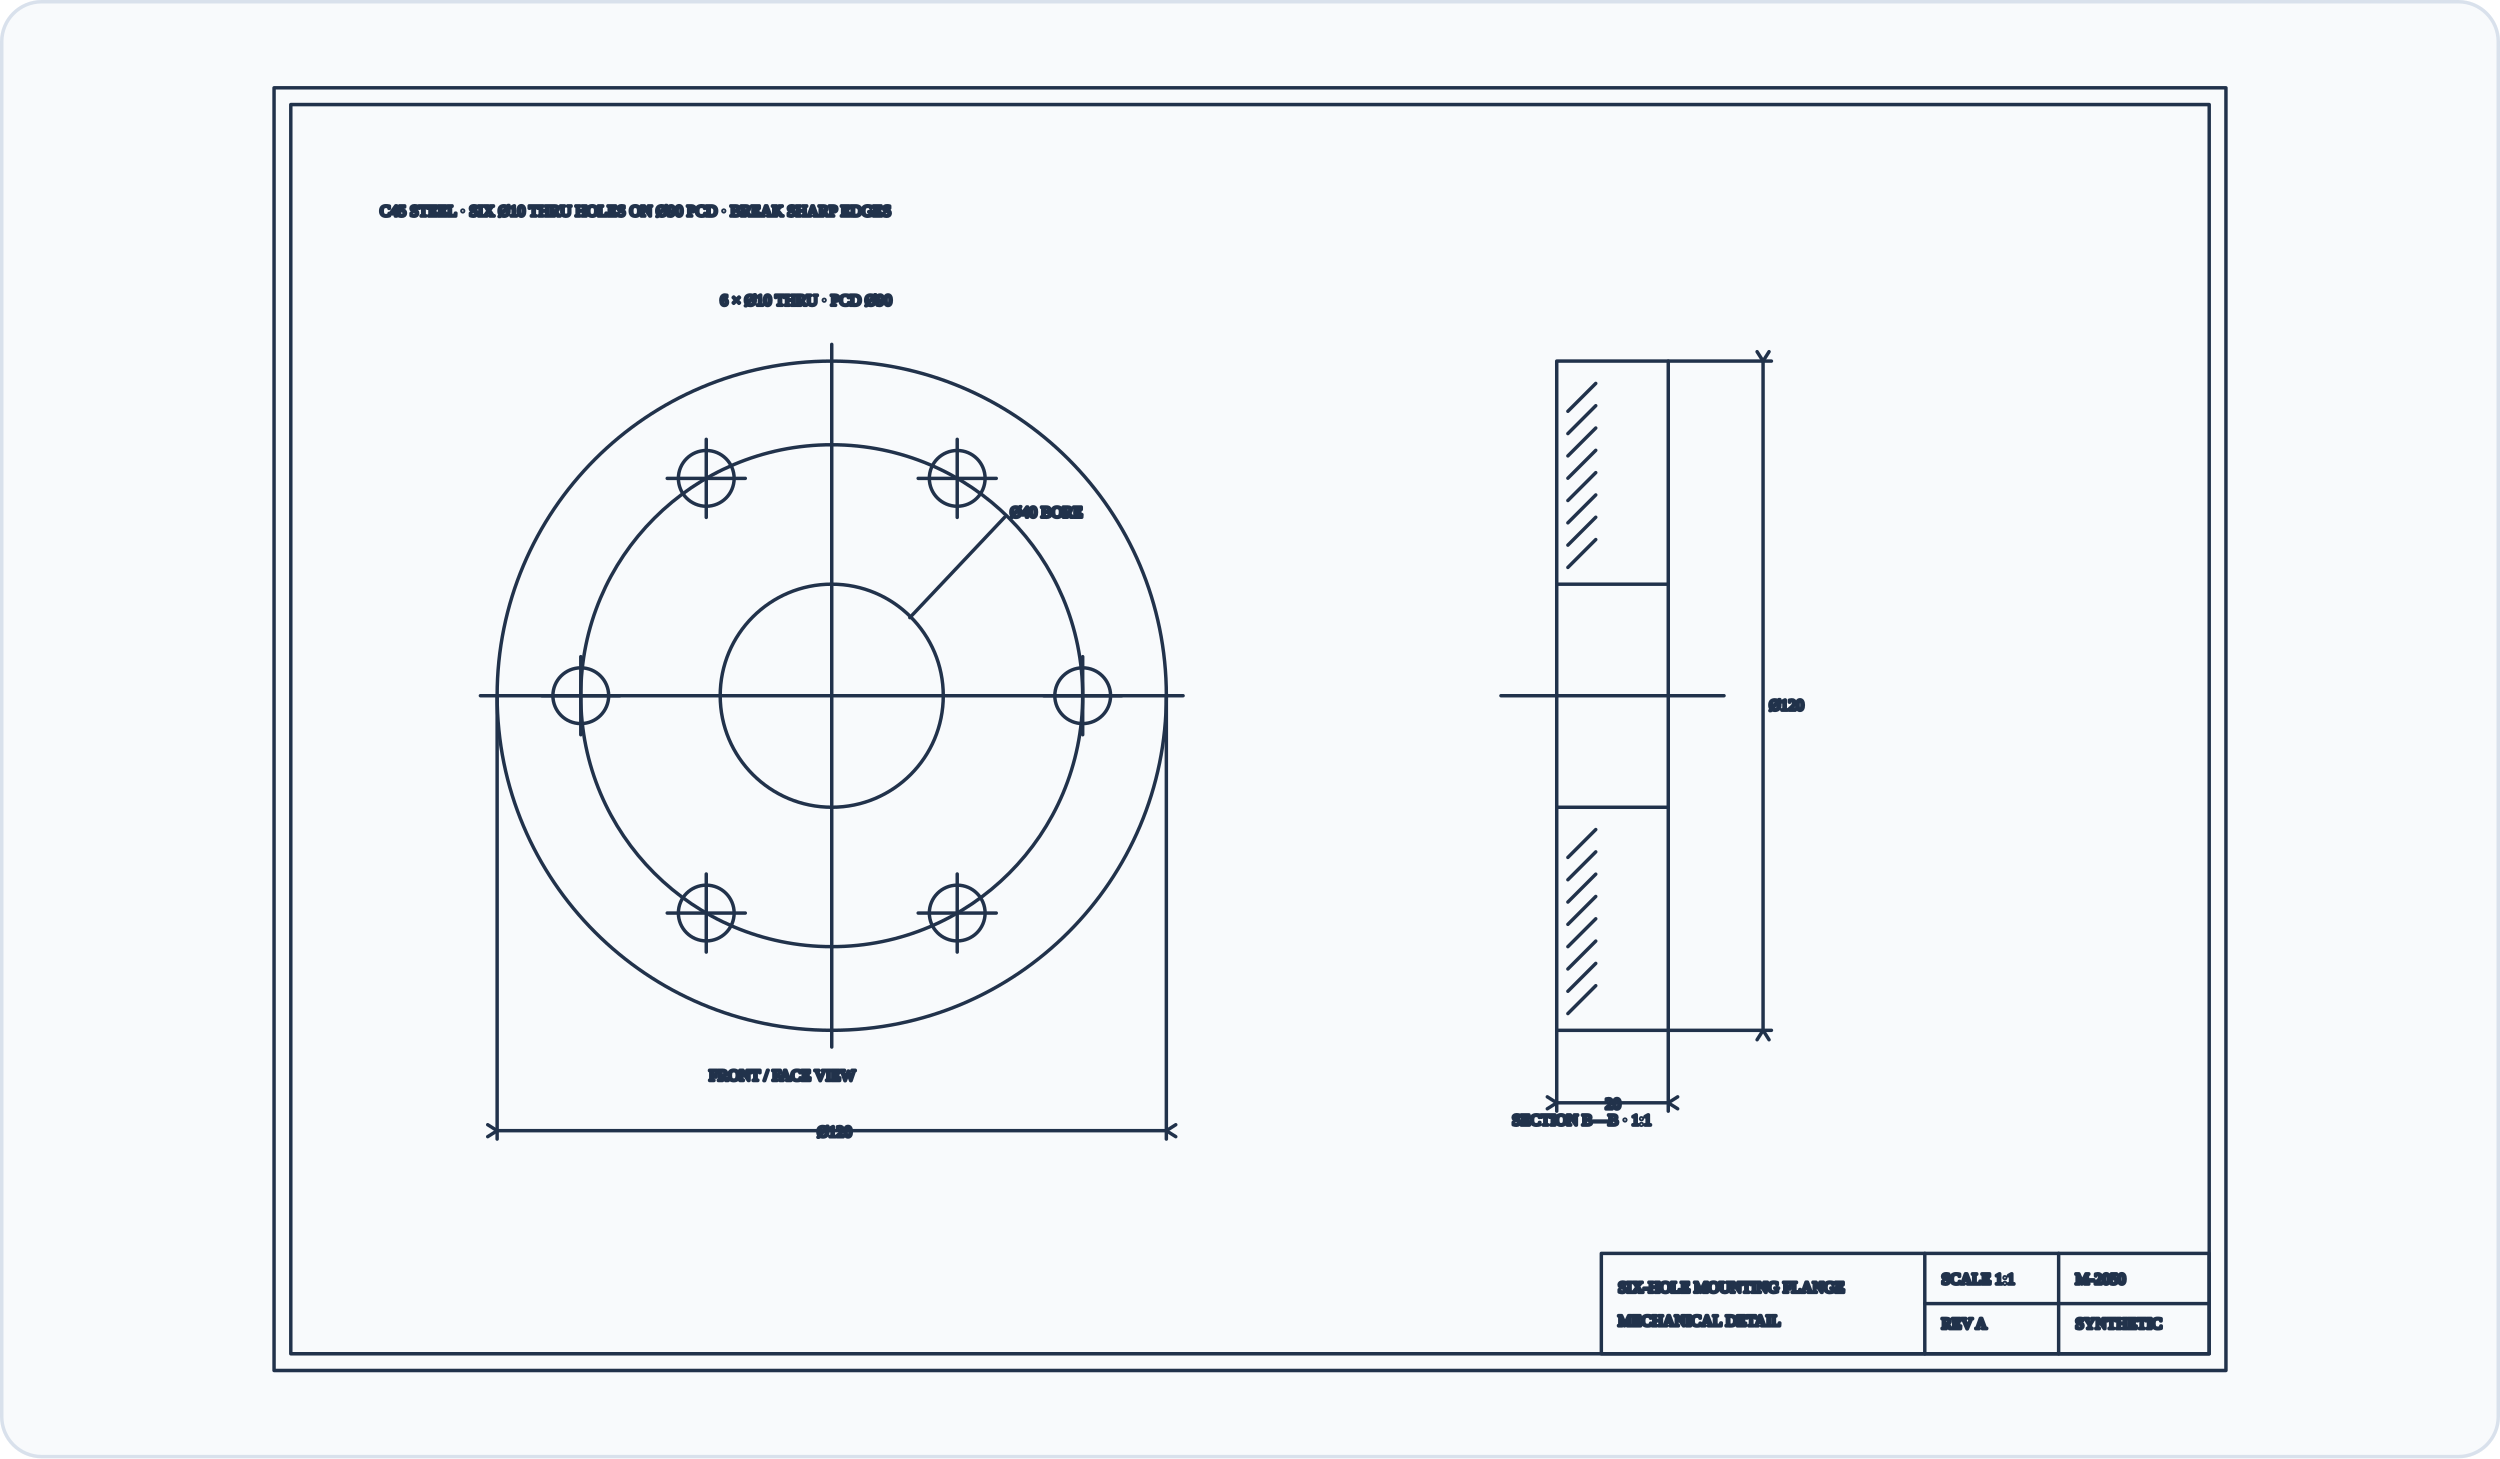
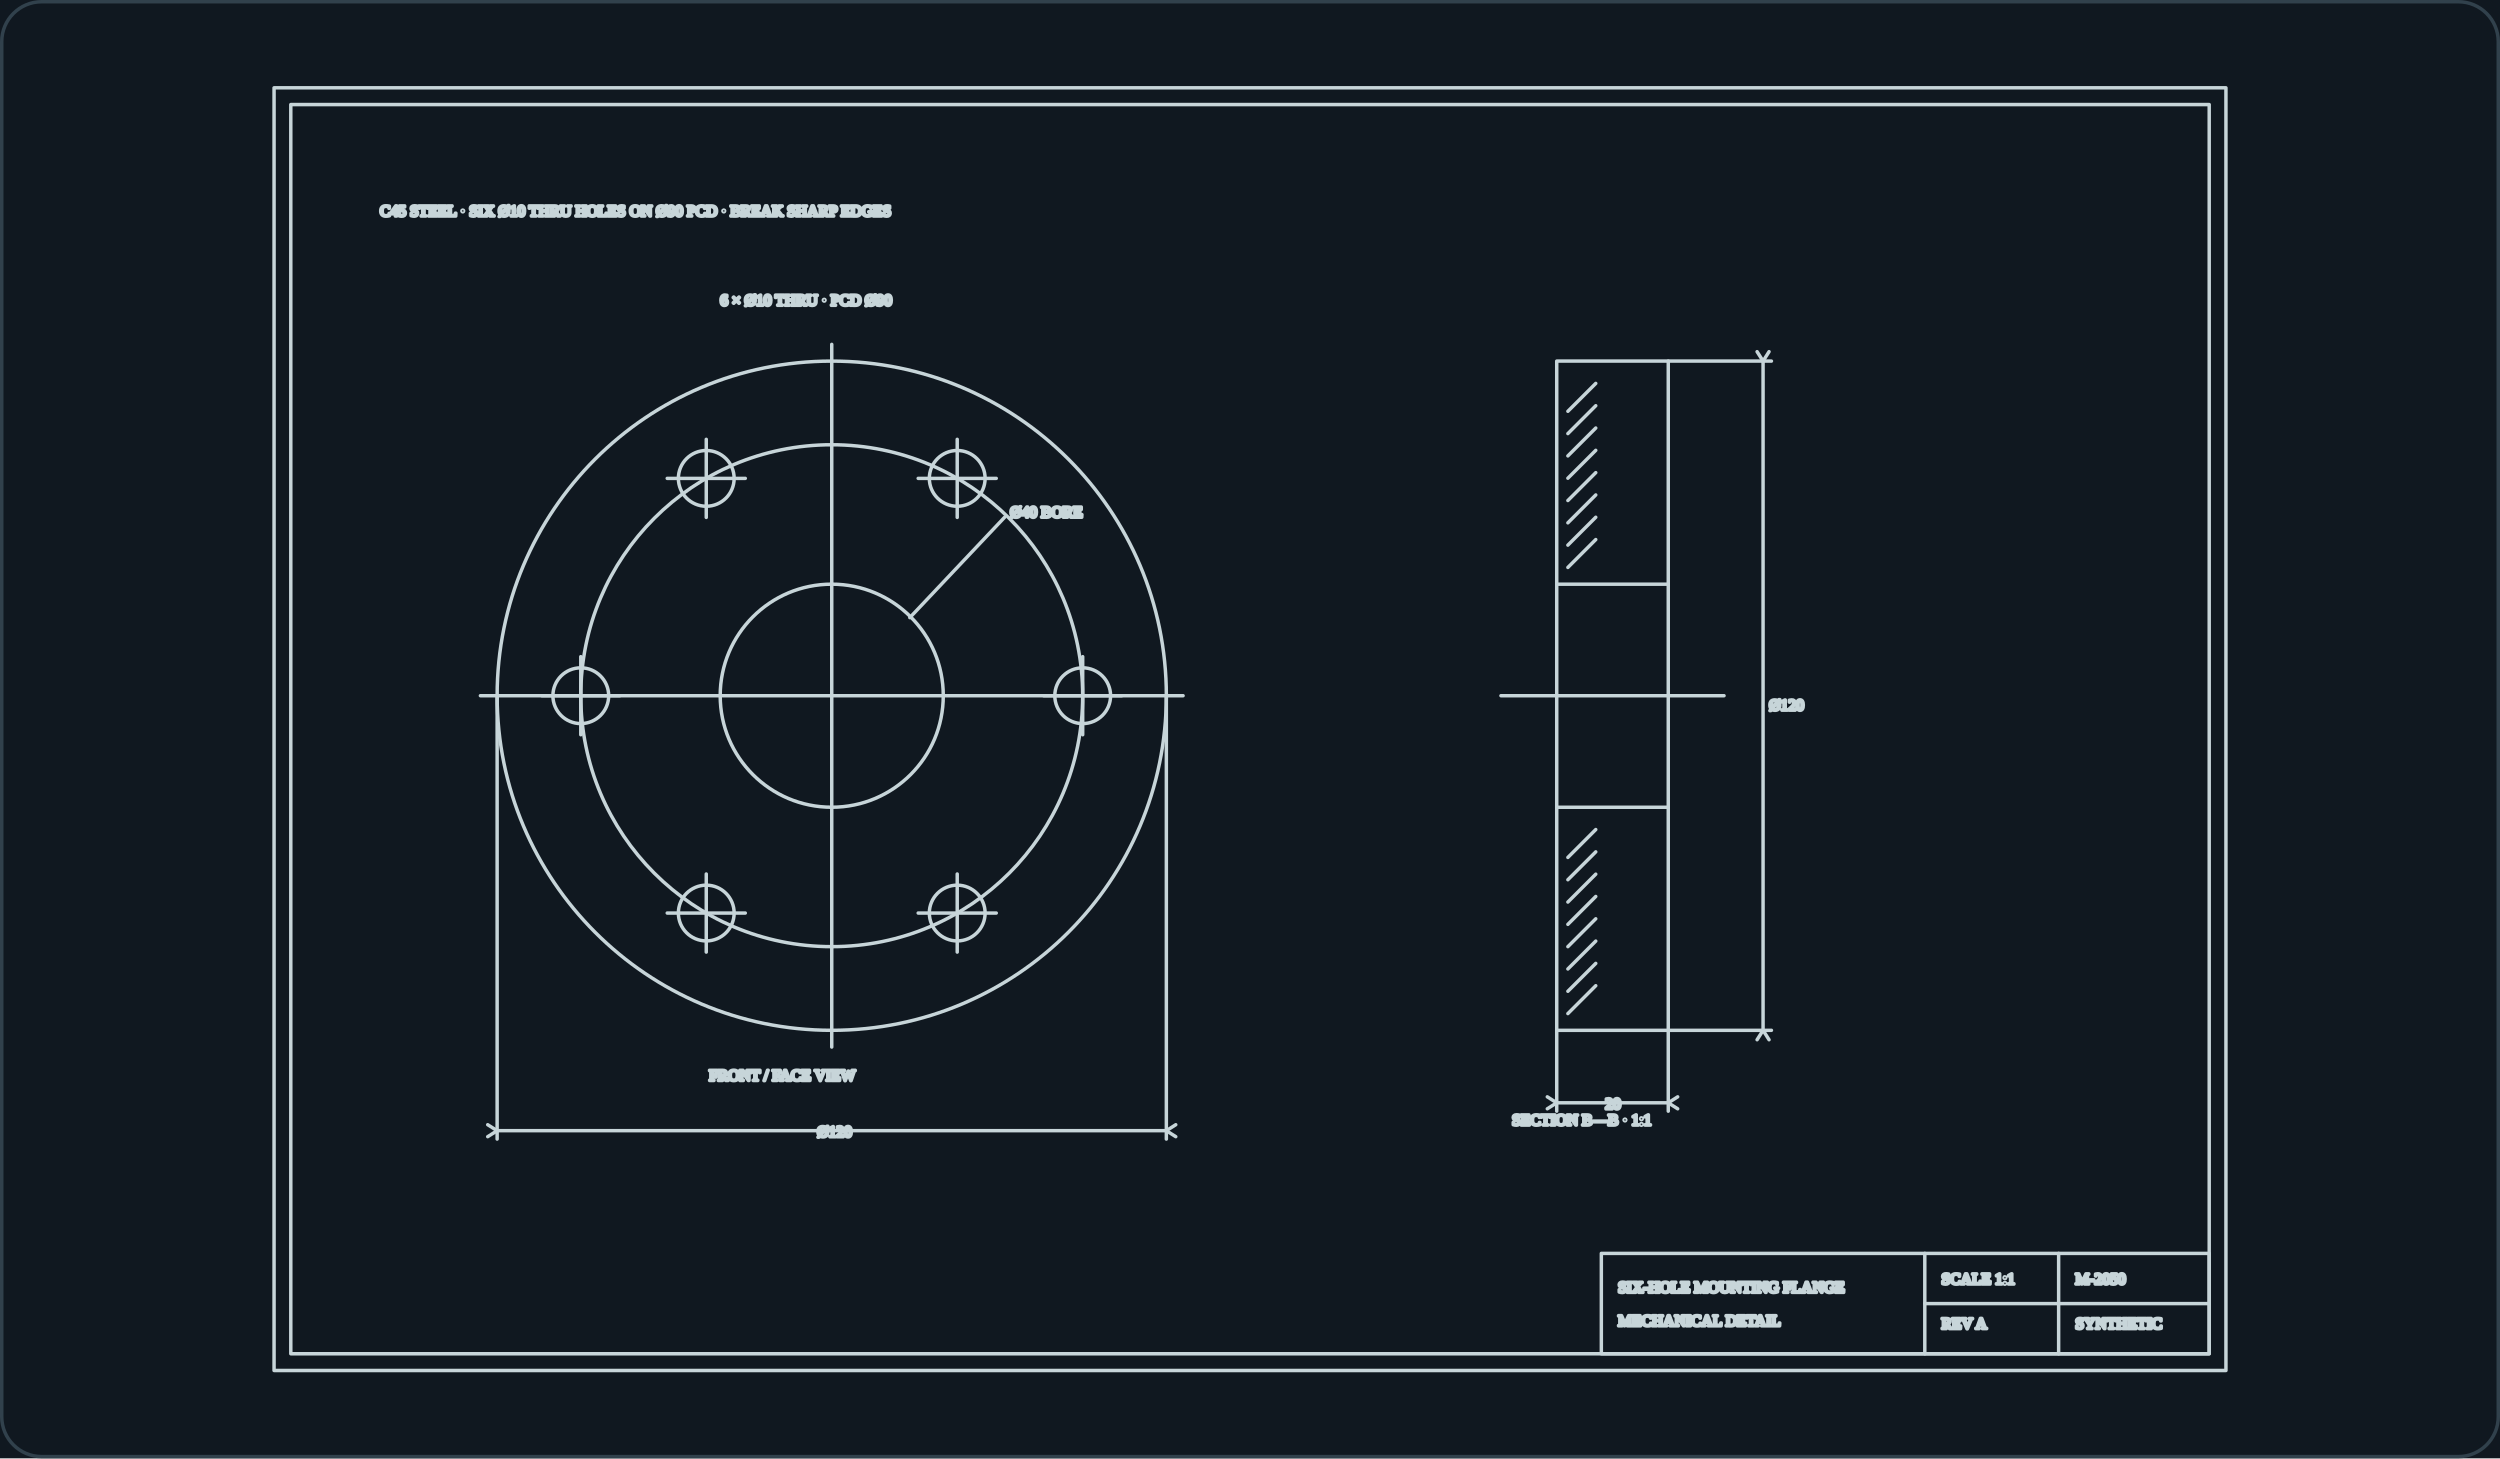
- <svg xmlns="http://www.w3.org/2000/svg" width="720" height="420" viewBox="0 0 720 420" role="img" aria-labelledby="title desc">
+ <svg xmlns="http://www.w3.org/2000/svg" width="720" height="420" viewBox="0 0 720 420" role="img" aria-labelledby="title desc" data-preview-theme="cad-dark">
  <defs />
-   <rect width="720" height="420" rx="12" fill="#f8fafc" />
-   <g fill="none" stroke="#21324b" stroke-width="1" stroke-linecap="round" stroke-linejoin="round" vector-effect="non-scaling-stroke">
+   <rect width="720" height="420" fill="#101820" />
+   <g fill="none" stroke="#c7d5d9" stroke-width="1" stroke-linecap="round" stroke-linejoin="round" vector-effect="non-scaling-stroke">
    <path d="M78.929 394.704L641.071 394.704L641.071 25.296L78.929 25.296Z" />
    <path d="M83.748 389.885L636.252 389.885L636.252 30.115L83.748 30.115Z" />
    <path d="M461.185 389.885L636.252 389.885L636.252 360.975L461.185 360.975Z" />
    <path d="M554.34 389.885L554.34 360.975" />
    <path d="M592.887 389.885L592.887 360.975" />
    <path d="M554.34 375.43L636.252 375.43" />
    <text x="466.004" y="372.218" font-size="4.5">SIX-HOLE MOUNTING FLANGE</text>
    <text x="466.004" y="381.855" font-size="4.5">MECHANICAL DETAIL</text>
    <text x="559.159" y="369.809" font-size="4.5">SCALE  1:1</text>
    <text x="559.159" y="382.658" font-size="4.5">REV  A</text>
    <text x="597.706" y="369.809" font-size="4.5">M-2050</text>
    <text x="597.706" y="382.658" font-size="4.5">SYNTHETIC</text>
    <circle cx="239.541" cy="200.363" r="96.367" />
    <circle cx="239.541" cy="200.363" r="32.122" />
    <circle cx="239.541" cy="200.363" r="72.275" />
    <path d="M138.356 200.363L340.727 200.363" />
    <path d="M239.541 301.549L239.541 99.178" />
    <circle cx="311.816" cy="200.363" r="8.031" />
    <path d="M300.574 200.363L323.059 200.363" />
    <path d="M311.816 211.606L311.816 189.12" />
    <circle cx="275.679" cy="137.771" r="8.031" />
    <path d="M264.436 137.771L286.922 137.771" />
    <path d="M275.679 149.014L275.679 126.528" />
    <circle cx="203.403" cy="137.771" r="8.031" />
    <path d="M192.161 137.771L214.646 137.771" />
    <path d="M203.403 149.014L203.403 126.528" />
    <circle cx="167.266" cy="200.363" r="8.031" />
    <path d="M156.023 200.363L178.509 200.363" />
    <path d="M167.266 211.606L167.266 189.12" />
    <circle cx="203.403" cy="262.956" r="8.031" />
    <path d="M192.161 262.956L214.646 262.956" />
    <path d="M203.403 274.198L203.403 251.713" />
    <circle cx="275.679" cy="262.956" r="8.031" />
    <path d="M264.436 262.956L286.922 262.956" />
    <path d="M275.679 274.198L275.679 251.713" />
    <text x="204.207" y="311.185" font-size="4.5">FRONT / FACE VIEW</text>
    <path d="M143.174 200.363L143.174 328.05" />
    <path d="M335.908 200.363L335.908 328.05" />
    <path d="M143.174 325.64L335.908 325.64" />
    <path d="M143.174 325.64L140.462 323.919" />
    <path d="M143.174 325.64L140.462 327.362" />
    <path d="M335.908 325.64L338.62 327.362" />
    <path d="M335.908 325.64L338.62 323.919" />
    <text x="235.365" y="327.407" font-size="4.5">Ø120</text>
    <text x="207.419" y="87.935" font-size="4.5">6 × Ø10 THRU  ·  PCD Ø90</text>
    <path d="M262.027 177.878L289.331 148.968" />
    <text x="290.937" y="148.968" font-size="4.5">Ø40 BORE</text>
    <path d="M448.337 296.73L480.459 296.73L480.459 103.996L448.337 103.996Z" />
    <path d="M448.337 232.486L480.459 232.486" />
    <path d="M448.337 168.241L480.459 168.241" />
    <path d="M432.275 200.363L496.52 200.363" />
    <path d="M451.549 291.912L459.579 283.882" />
    <path d="M451.549 163.423L459.579 155.392" />
    <path d="M451.549 285.488L459.579 277.457" />
    <path d="M451.549 156.998L459.579 148.968" />
    <path d="M451.549 279.063L459.579 271.033" />
    <path d="M451.549 150.574L459.579 142.543" />
    <path d="M451.549 272.639L459.579 264.608" />
    <path d="M451.549 144.149L459.579 136.119" />
    <path d="M451.549 266.214L459.579 258.184" />
    <path d="M451.549 137.725L459.579 129.694" />
    <path d="M451.549 259.79L459.579 251.759" />
    <path d="M451.549 131.3L459.579 123.27" />
    <path d="M451.549 253.365L459.579 245.335" />
    <path d="M451.549 124.876L459.579 116.845" />
    <path d="M451.549 246.941L459.579 238.91" />
    <path d="M451.549 118.451L459.579 110.421" />
    <path d="M448.337 296.73L448.337 320.019" />
    <path d="M480.459 296.73L480.459 320.019" />
    <path d="M448.337 317.61L480.459 317.61" />
    <path d="M448.337 317.61L445.624 315.889" />
    <path d="M448.337 317.61L445.624 319.331" />
    <path d="M480.459 317.61L483.171 319.331" />
    <path d="M480.459 317.61L483.171 315.889" />
    <text x="462.31" y="319.377" font-size="4.5">20</text>
    <path d="M480.459 296.73L510.172 296.73" />
    <path d="M480.459 103.996L510.172 103.996" />
    <path d="M507.763 296.73L507.763 103.996" />
    <path d="M507.763 296.73L506.042 299.443" />
    <path d="M507.763 296.73L509.484 299.443" />
    <path d="M507.763 103.996L509.484 101.284" />
    <path d="M507.763 103.996L506.042 101.284" />
    <text x="509.53" y="204.539" font-size="4.5">Ø120</text>
    <text x="435.488" y="324.034" font-size="4.5">SECTION B—B  ·  1:1</text>
    <text x="109.445" y="62.237" font-size="4.5">C45 STEEL  ·  SIX Ø10 THRU HOLES ON Ø90 PCD  ·  BREAK SHARP EDGES</text>
  </g>
-   <rect x=".5" y=".5" width="719" height="419" rx="11.5" fill="none" stroke="#d9e1ec" />
+   <rect x=".5" y=".5" width="719" height="419" rx="11.5" fill="none" stroke="#31414c" />
</svg>
